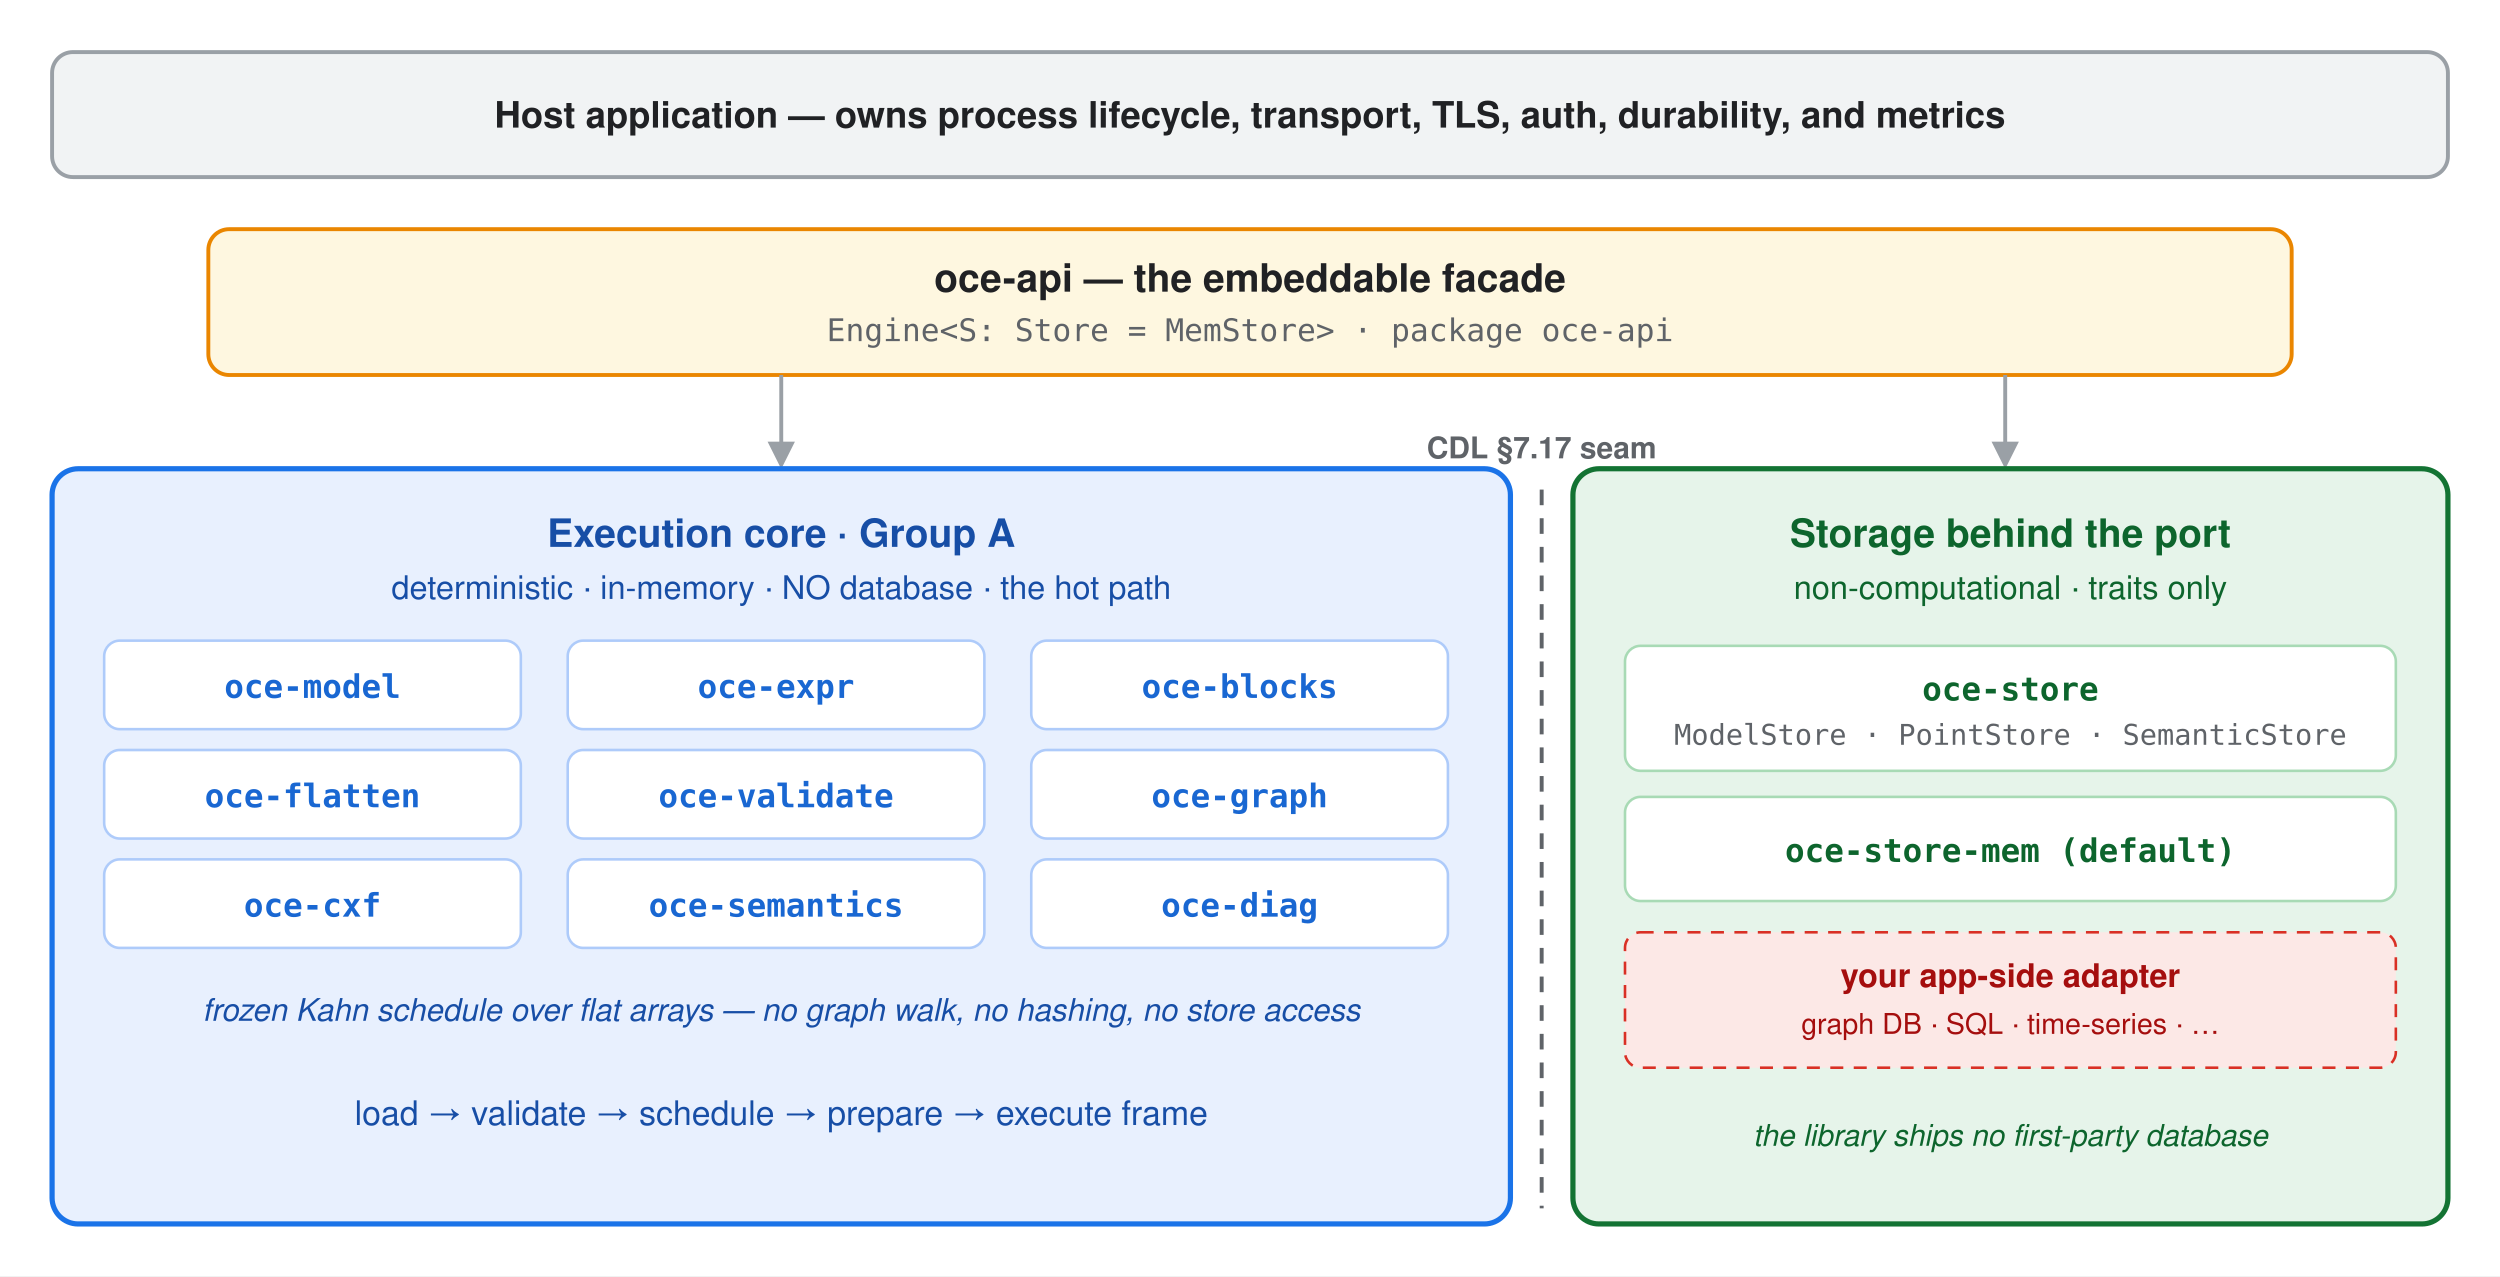
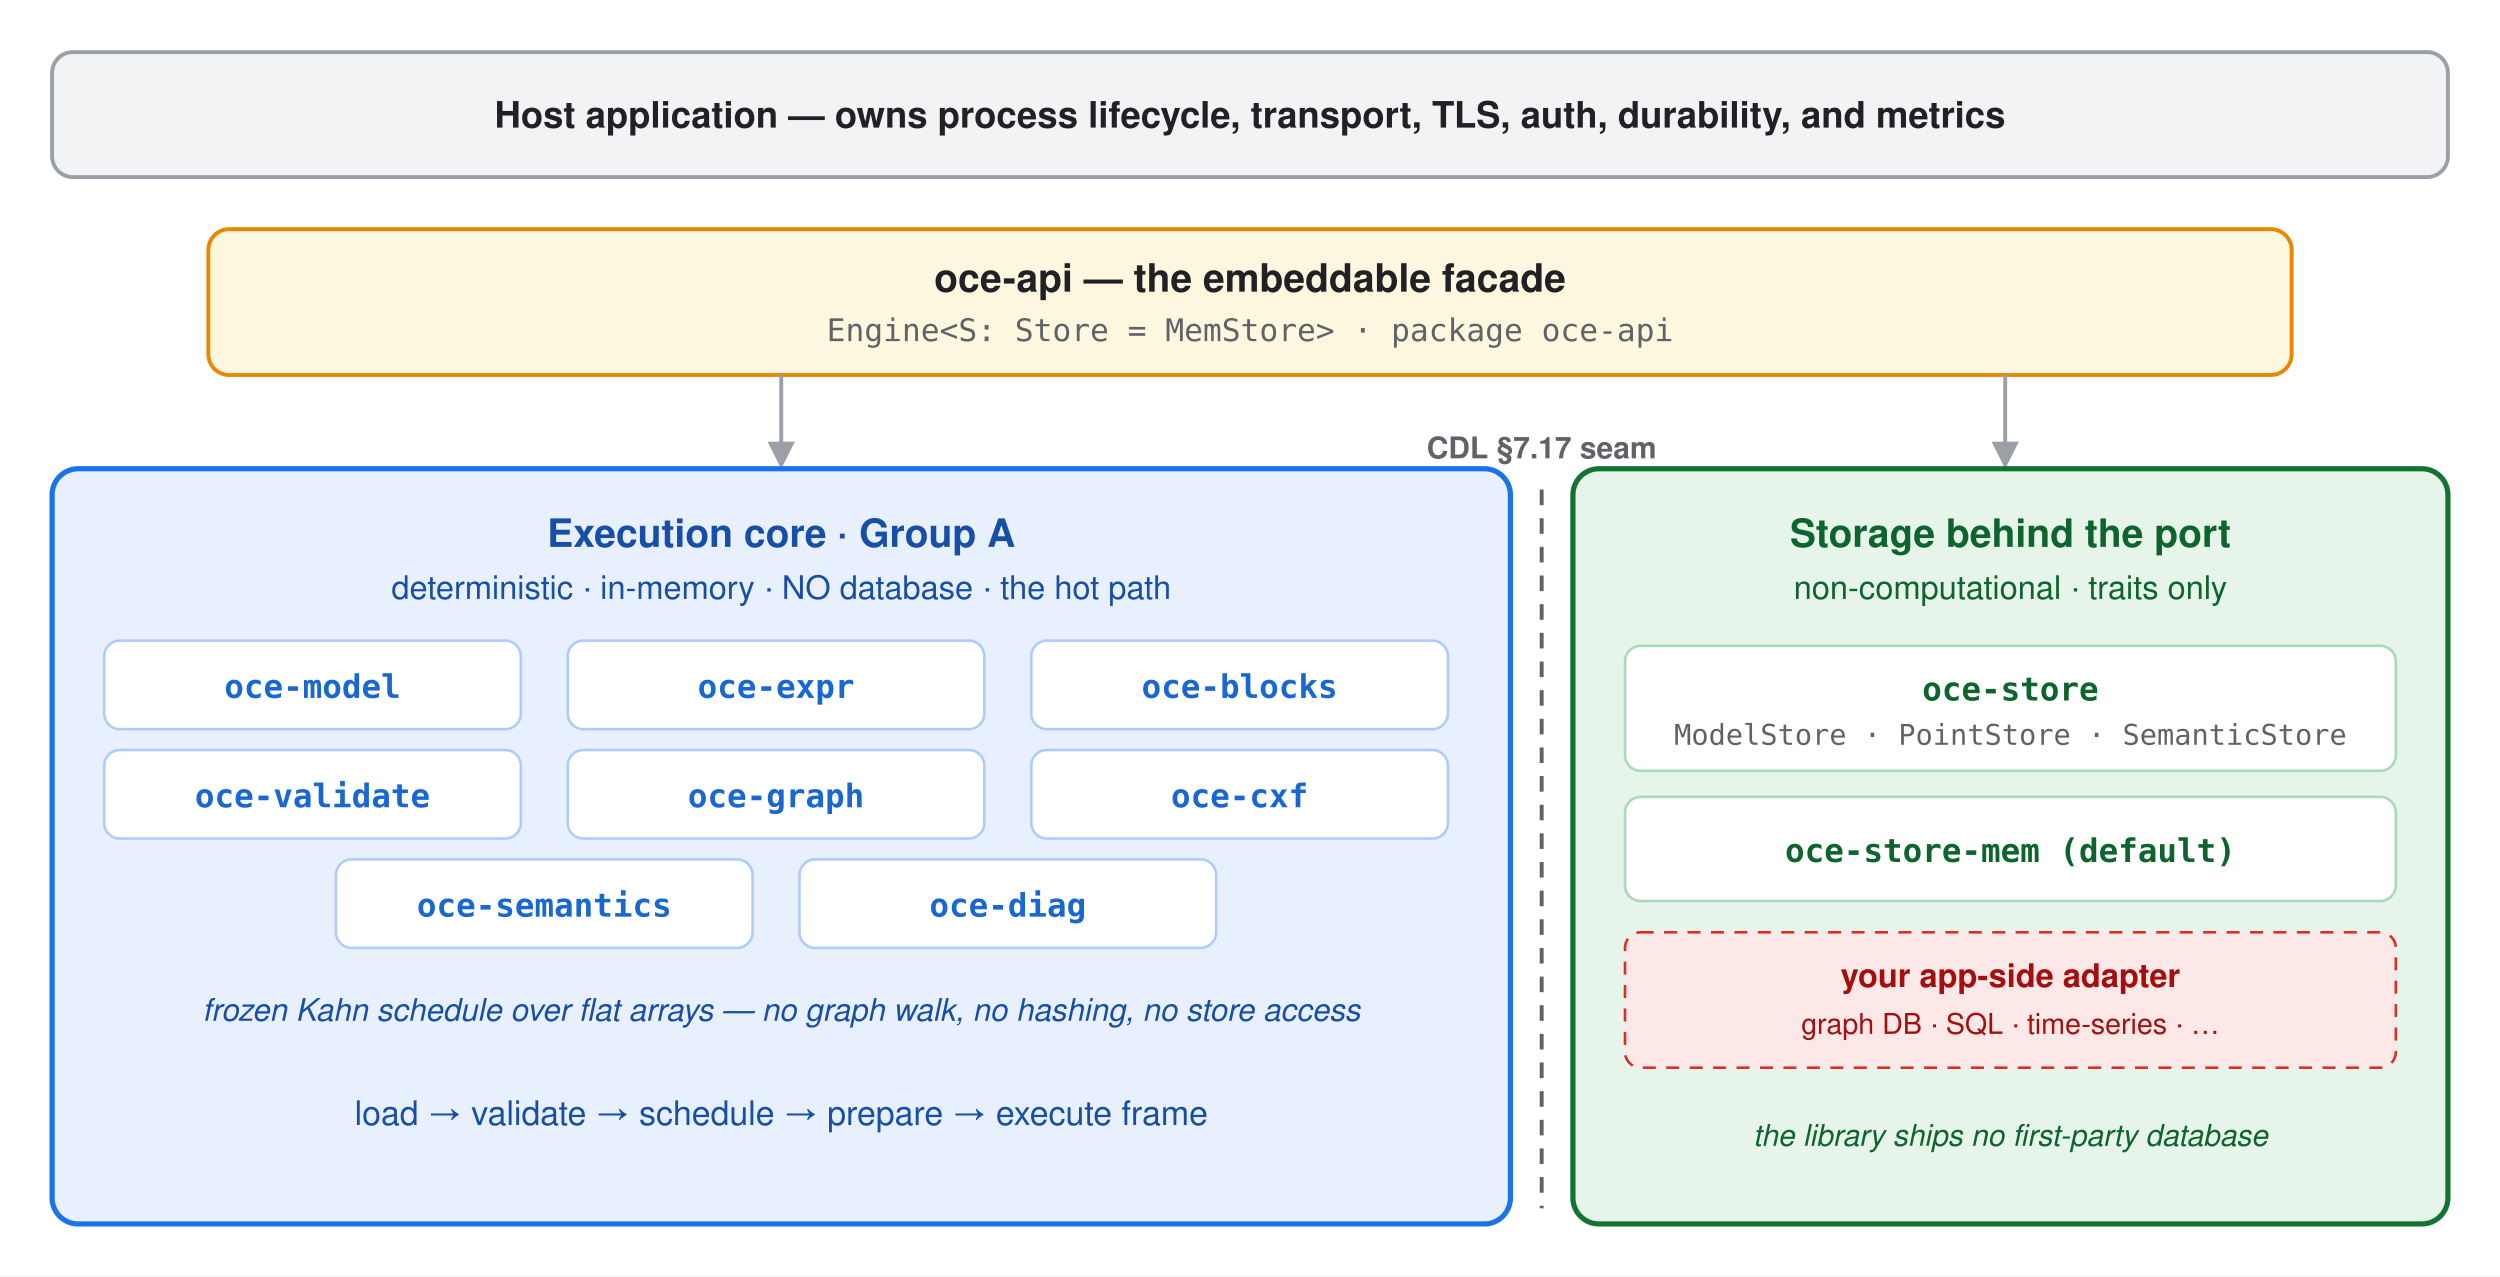
<svg xmlns="http://www.w3.org/2000/svg" viewBox="0 0 960 490" font-family="-apple-system, Segoe UI, Helvetica, Arial, sans-serif" role="img" aria-labelledby="title desc">
  <rect width="960" height="490" fill="#ffffff" />
  <rect x="20" y="20" width="920" height="48" rx="8" fill="#f1f3f4" stroke="#9aa0a6" stroke-width="1.5" />
  <text x="480" y="49" text-anchor="middle" font-size="14" font-weight="600" fill="#202124">Host application — owns process lifecycle, transport, TLS, auth, durability, and metrics</text>
  <rect x="80" y="88" width="800" height="56" rx="8" fill="#fef7e0" stroke="#ea8600" stroke-width="1.5" />
  <text x="480" y="112" text-anchor="middle" font-size="15" font-weight="700" fill="#202124">oce-api — the embeddable facade</text>
  <text x="480" y="131" text-anchor="middle" font-size="12" fill="#5f6368" font-family="ui-monospace, SFMono-Regular, Menlo, Consolas, monospace">Engine&lt;S: Store = MemStore&gt; · package oce-api</text>
  <path d="M300 144 L300 178" stroke="#9aa0a6" stroke-width="1.5" fill="none" marker-end="url(#arrow)" />
  <path d="M770 144 L770 178" stroke="#9aa0a6" stroke-width="1.5" fill="none" marker-end="url(#arrow)" />
  <rect x="20" y="180" width="560" height="290" rx="10" fill="#e8f0fe" stroke="#1a73e8" stroke-width="2" />
  <text x="300" y="210" text-anchor="middle" font-size="15" font-weight="700" fill="#174ea6">Execution core · Group A</text>
  <text x="300" y="230" text-anchor="middle" font-size="12.5" fill="#174ea6">deterministic · in-memory · NO database · the hot path</text>
  <g font-size="12.5" font-weight="600" fill="#1967d2" font-family="ui-monospace, SFMono-Regular, Menlo, Consolas, monospace">
-     <rect x="40" y="246" width="160" height="34" rx="6" fill="#ffffff" stroke="#aecbfa" />
+     <rect x="40 " y="246" width="160" height="34" rx="6" fill="#ffffff" stroke="#aecbfa" />
    <text x="120" y="268" text-anchor="middle">oce-model</text>
    <rect x="218" y="246" width="160" height="34" rx="6" fill="#ffffff" stroke="#aecbfa" />
    <text x="298" y="268" text-anchor="middle">oce-expr</text>
    <rect x="396" y="246" width="160" height="34" rx="6" fill="#ffffff" stroke="#aecbfa" />
    <text x="476" y="268" text-anchor="middle">oce-blocks</text>
-     <rect x="40" y="288" width="160" height="34" rx="6" fill="#ffffff" stroke="#aecbfa" />
-     <text x="120" y="310" text-anchor="middle">oce-flatten</text>
+     <rect x="40 " y="288" width="160" height="34" rx="6" fill="#ffffff" stroke="#aecbfa" />
+     <text x="120" y="310" text-anchor="middle">oce-validate</text>
    <rect x="218" y="288" width="160" height="34" rx="6" fill="#ffffff" stroke="#aecbfa" />
-     <text x="298" y="310" text-anchor="middle">oce-validate</text>
+     <text x="298" y="310" text-anchor="middle">oce-graph</text>
    <rect x="396" y="288" width="160" height="34" rx="6" fill="#ffffff" stroke="#aecbfa" />
-     <text x="476" y="310" text-anchor="middle">oce-graph</text>
-     <rect x="40" y="330" width="160" height="34" rx="6" fill="#ffffff" stroke="#aecbfa" />
-     <text x="120" y="352" text-anchor="middle">oce-cxf</text>
-     <rect x="218" y="330" width="160" height="34" rx="6" fill="#ffffff" stroke="#aecbfa" />
-     <text x="298" y="352" text-anchor="middle">oce-semantics</text>
-     <rect x="396" y="330" width="160" height="34" rx="6" fill="#ffffff" stroke="#aecbfa" />
-     <text x="476" y="352" text-anchor="middle">oce-diag</text>
+     <text x="476" y="310" text-anchor="middle">oce-cxf</text>
+     <rect x="129" y="330" width="160" height="34" rx="6" fill="#ffffff" stroke="#aecbfa" />
+     <text x="209" y="352" text-anchor="middle">oce-semantics</text>
+     <rect x="307" y="330" width="160" height="34" rx="6" fill="#ffffff" stroke="#aecbfa" />
+     <text x="387" y="352" text-anchor="middle">oce-diag</text>
  </g>
  <text x="300" y="392" text-anchor="middle" font-size="12" fill="#174ea6" font-style="italic">frozen Kahn schedule over flat arrays — no graph walk, no hashing, no store access</text>
  <text x="300" y="432" text-anchor="middle" font-size="13" fill="#174ea6">load → validate → schedule → prepare → execute frame</text>
  <line x1="592" y1="188" x2="592" y2="464" stroke="#5f6368" stroke-width="1.5" stroke-dasharray="6 5" />
  <text x="592" y="176" text-anchor="middle" font-size="11.5" font-weight="600" fill="#5f6368">CDL §7.17 seam</text>
  <rect x="604" y="180" width="336" height="290" rx="10" fill="#e6f4ea" stroke="#137333" stroke-width="2" />
  <text x="772" y="210" text-anchor="middle" font-size="15" font-weight="700" fill="#0d652d">Storage behind the port</text>
  <text x="772" y="230" text-anchor="middle" font-size="12.5" fill="#0d652d">non-computational · traits only</text>
  <g>
    <rect x="624" y="248" width="296" height="48" rx="6" fill="#ffffff" stroke="#a8dab5" />
    <text x="772" y="269" text-anchor="middle" font-size="12.5" font-weight="700" fill="#0d652d" font-family="ui-monospace, SFMono-Regular, Menlo, Consolas, monospace">oce-store</text>
    <text x="772" y="286" text-anchor="middle" font-size="11" fill="#5f6368" font-family="ui-monospace, SFMono-Regular, Menlo, Consolas, monospace">ModelStore · PointStore · SemanticStore</text>
    <rect x="624" y="306" width="296" height="40" rx="6" fill="#ffffff" stroke="#a8dab5" />
    <text x="772" y="331" text-anchor="middle" font-size="12.5" font-weight="600" fill="#0d652d" font-family="ui-monospace, SFMono-Regular, Menlo, Consolas, monospace">oce-store-mem (default)</text>
    <rect x="624" y="358" width="296" height="52" rx="6" fill="#fce8e6" stroke="#d93025" stroke-dasharray="5 4" />
    <text x="772" y="379" text-anchor="middle" font-size="12.5" font-weight="600" fill="#a50e0e">your app-side adapter</text>
    <text x="772" y="397" text-anchor="middle" font-size="11" fill="#a50e0e">graph DB · SQL · time-series · …</text>
  </g>
  <text x="772" y="440" text-anchor="middle" font-size="11.5" fill="#0d652d" font-style="italic">the library ships no first-party database</text>
  <defs>
    <marker id="arrow" viewBox="0 0 10 10" refX="8" refY="5" markerWidth="7" markerHeight="7" orient="auto-start-reverse">
      <path d="M0 0 L10 5 L0 10 z" fill="#9aa0a6" />
    </marker>
  </defs>
</svg>
